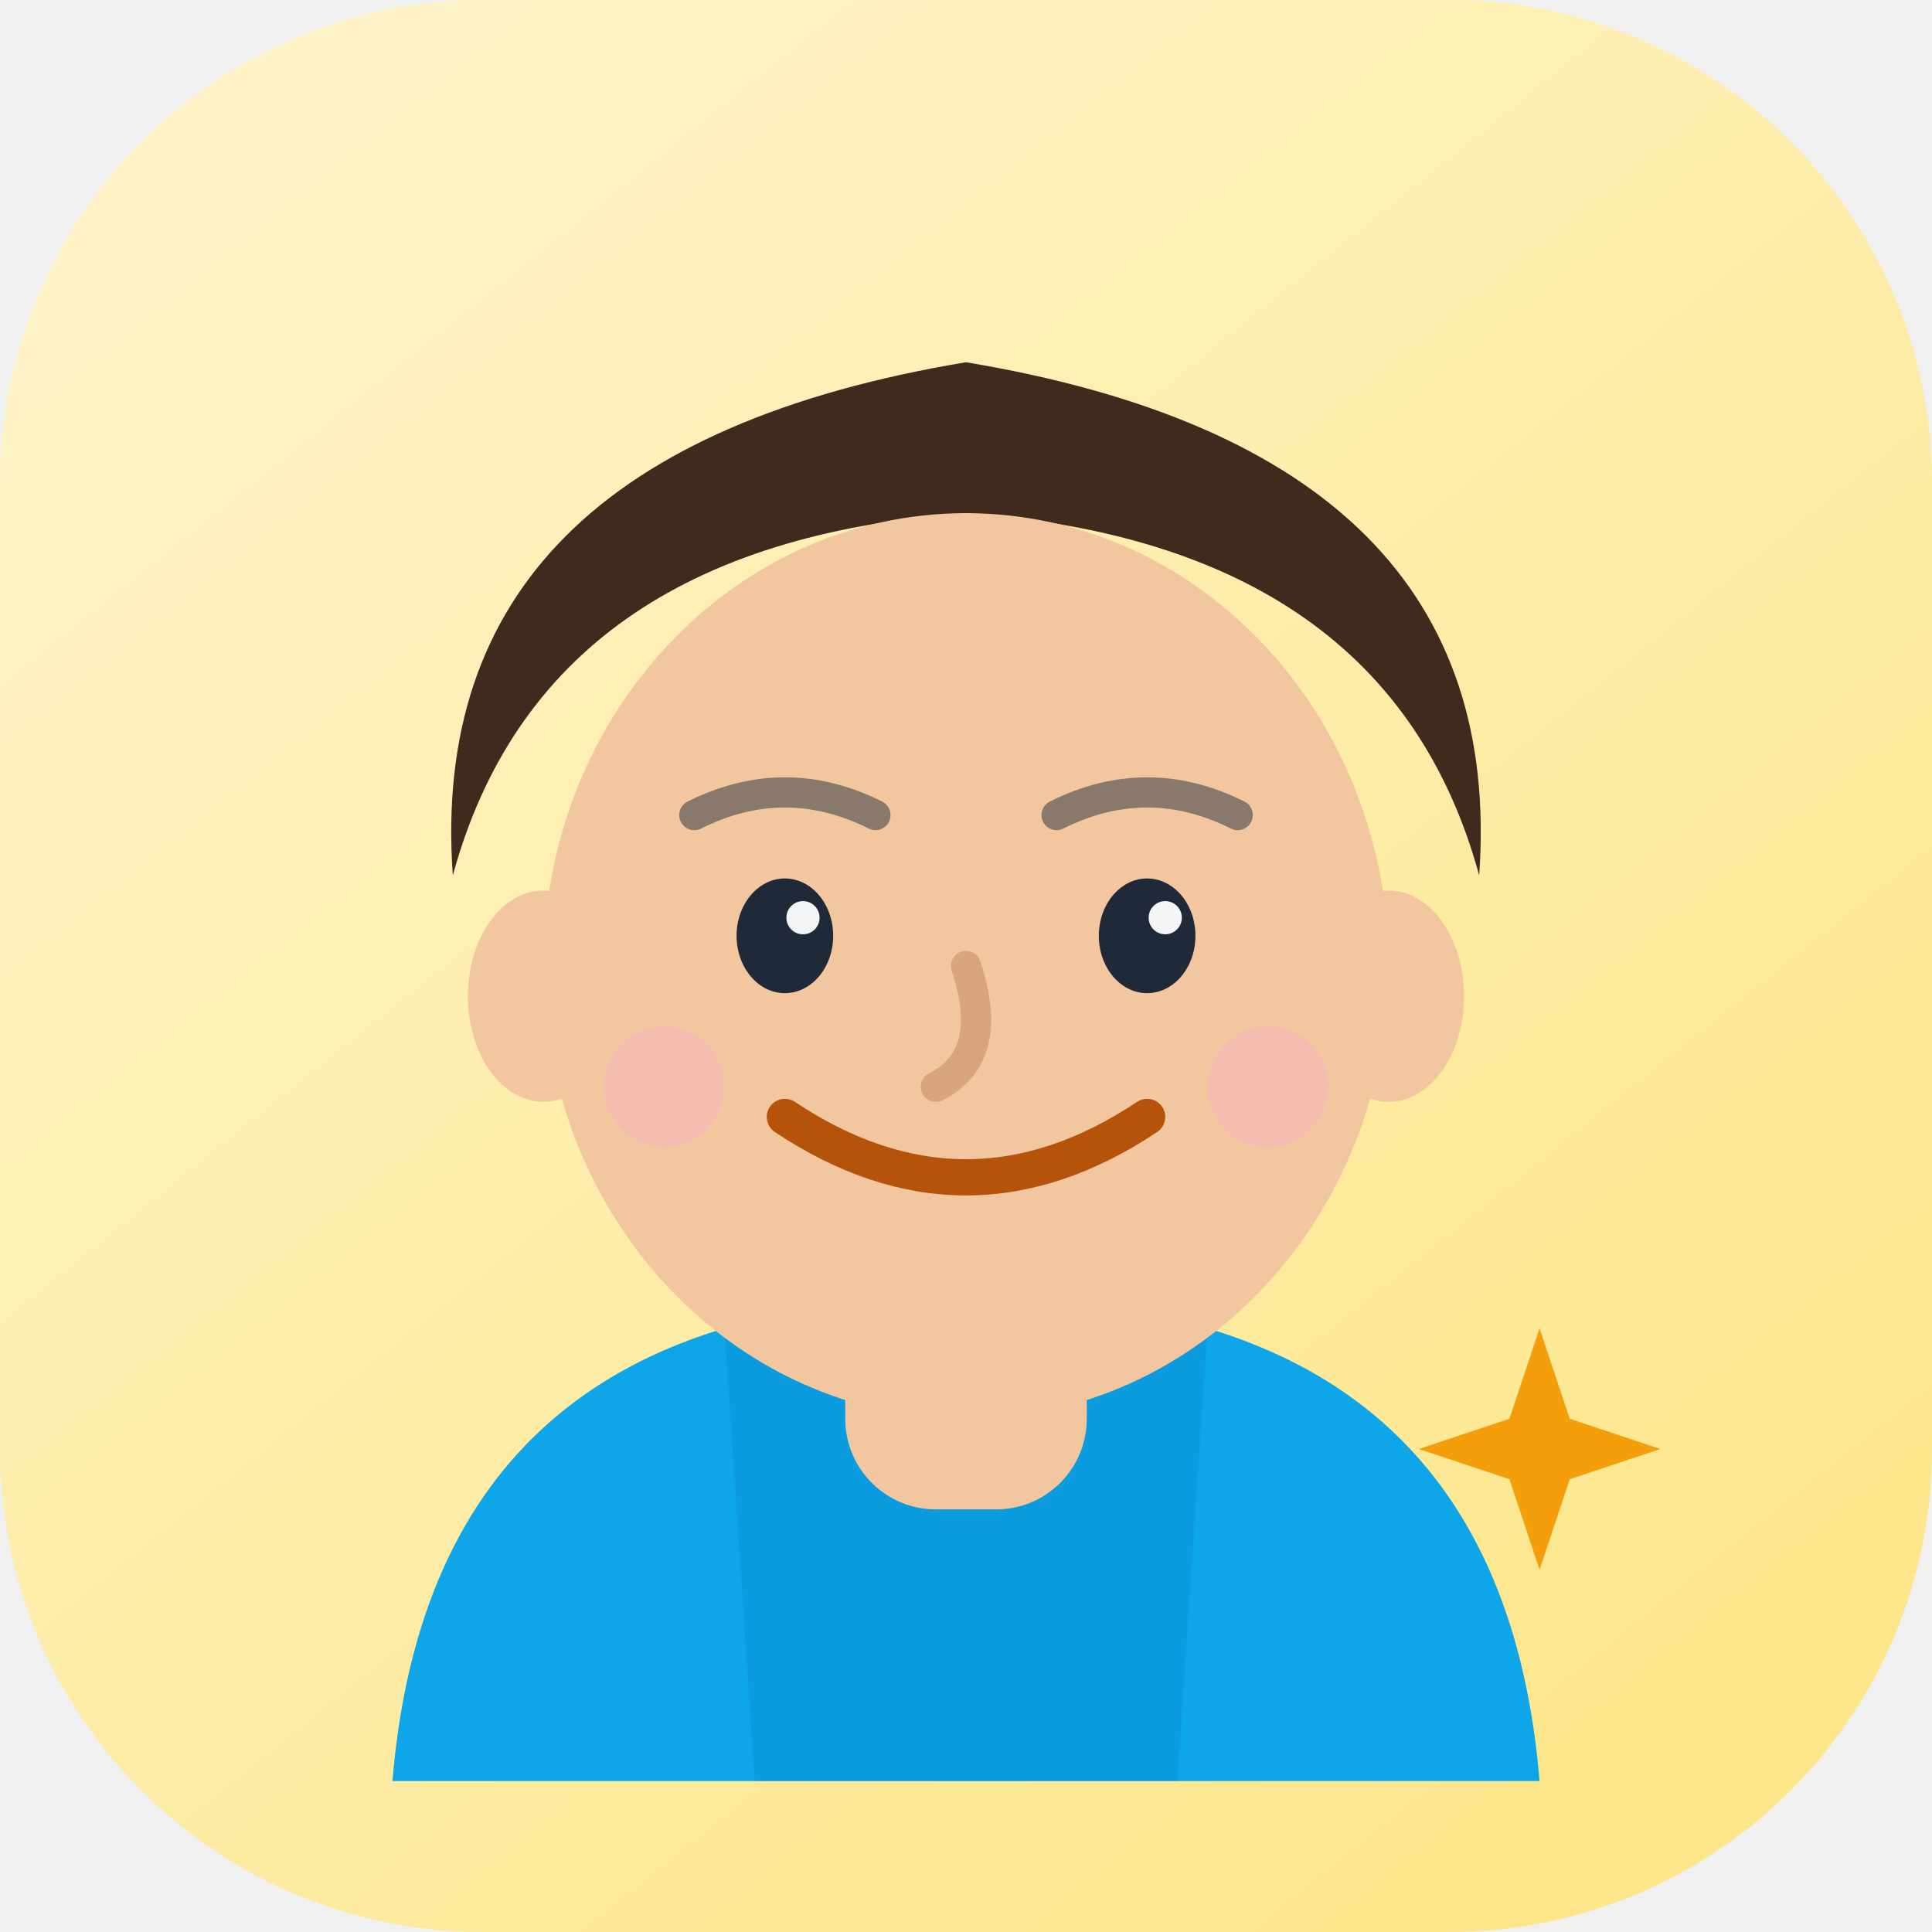
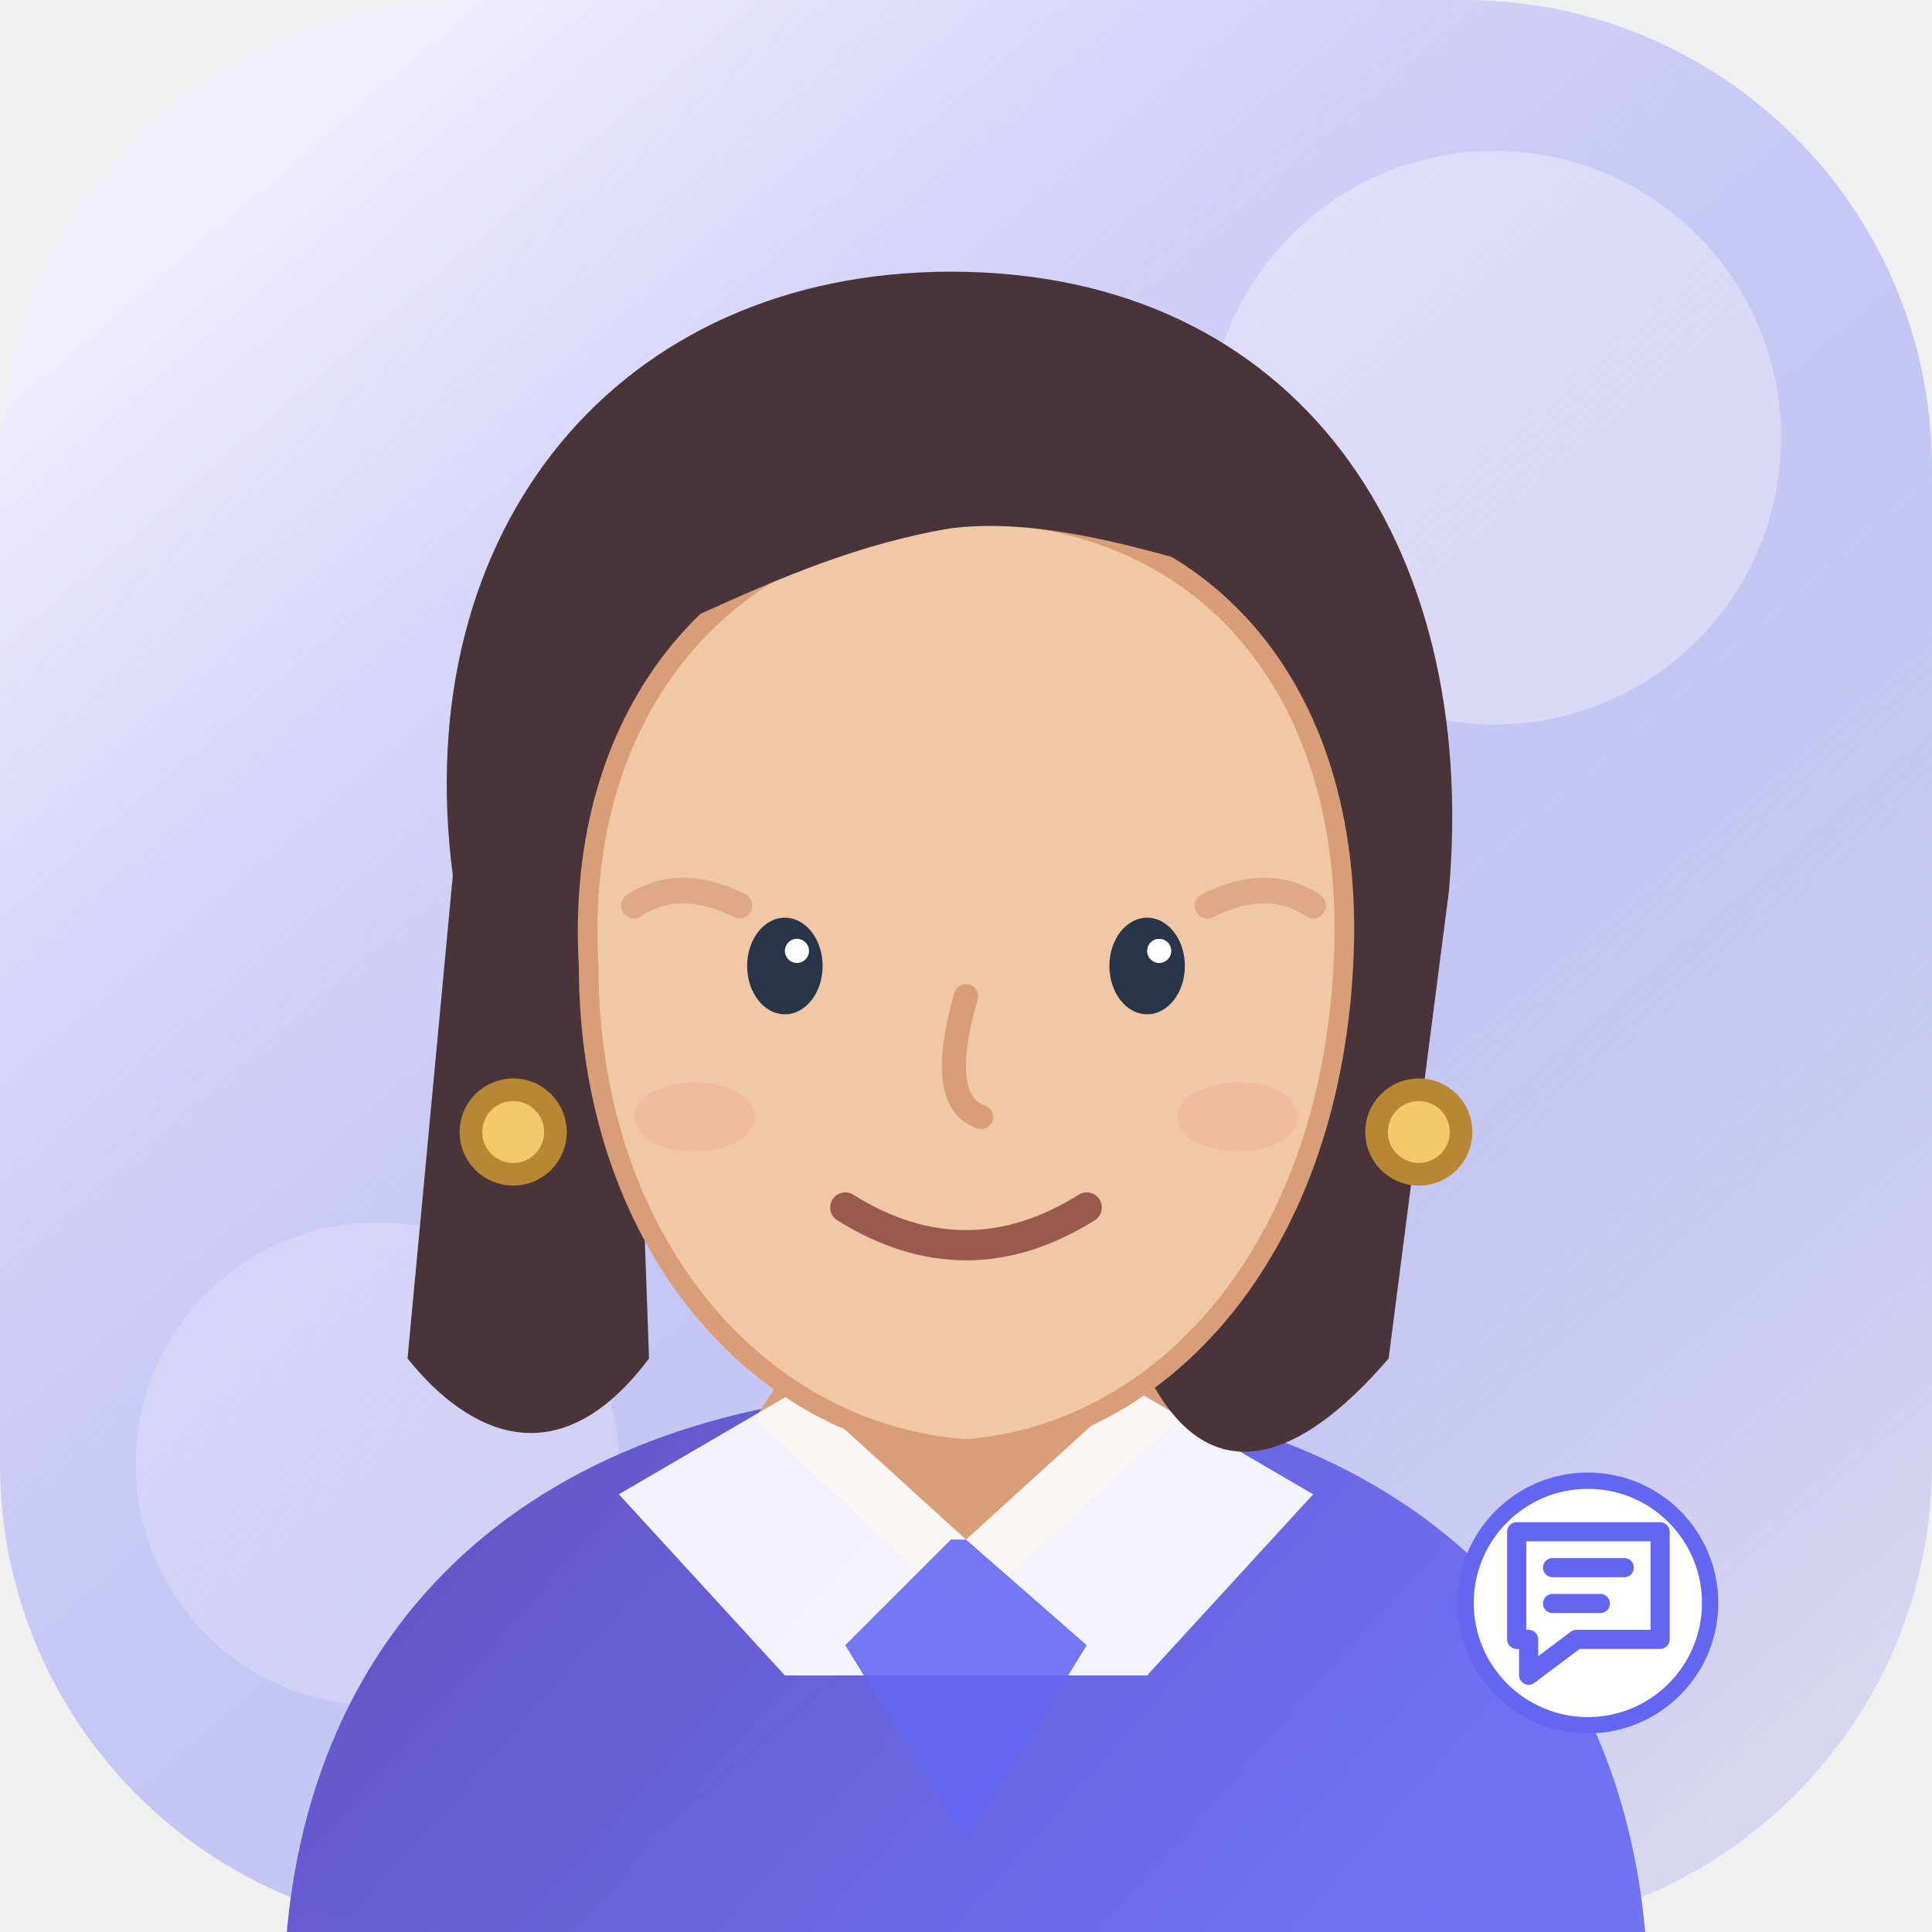
<svg xmlns="http://www.w3.org/2000/svg" viewBox="0 0 128 128" role="img" aria-label="general-assistant">
  <defs>
-     <linearGradient id="bg-general-assistant" x1="20" y1="8" x2="110" y2="120" gradientUnits="userSpaceOnUse">
-       <stop stop-color="#FEF3C7" />
-       <stop offset="1" stop-color="#FDE68A" />
+     <linearGradient id="bg" x1="16" y1="10" x2="112" y2="122" gradientUnits="userSpaceOnUse">
+       <stop stop-color="#F1EFFF" />
+       <stop offset="1" stop-color="#6366F1" stop-opacity=".18" />
+     </linearGradient>
+     <linearGradient id="coat" x1="42" y1="86" x2="87" y2="126" gradientUnits="userSpaceOnUse">
+       <stop stop-color="#6556C7" />
+       <stop offset="1" stop-color="#6366F1" stop-opacity=".9" />
    </linearGradient>
  </defs>
-   <rect width="128" height="128" rx="32" fill="url(#bg-general-assistant)" />
-   <path d="M26 118 Q28 94 48 88 Q64 84 80 88 Q100 94 102 118 Z" fill="#0EA5E9" />
-   <path d="M48 88 Q64 96 80 88 L78 118 H50 Z" fill="#0284C7" opacity="0.28" />
-   <path d="M30 58 Q28 30 64 24 Q100 30 98 58 Q92 36 64 34 Q36 36 30 58Z" fill="#3F2A1D" />
-   <rect x="56" y="86" width="16" height="14" rx="6" fill="#F2C7A0" />
-   <ellipse cx="64" cy="64" rx="28" ry="30" fill="#F2C7A0" />
-   <ellipse cx="36" cy="66" rx="5" ry="7" fill="#F2C7A0" />
-   <ellipse cx="92" cy="66" rx="5" ry="7" fill="#F2C7A0" />
-   <ellipse cx="52" cy="62" rx="3.2" ry="3.8" fill="#1F2937" />
-   <ellipse cx="76" cy="62" rx="3.2" ry="3.8" fill="#1F2937" />
-   <circle cx="53.2" cy="60.8" r="1.1" fill="#fff" opacity="0.95" />
-   <circle cx="77.2" cy="60.8" r="1.1" fill="#fff" opacity="0.95" />
-   <path d="M46 54 Q52 51 58 54" fill="none" stroke="#1F2937" stroke-width="2" stroke-linecap="round" opacity="0.5" />
-   <path d="M70 54 Q76 51 82 54" fill="none" stroke="#1F2937" stroke-width="2" stroke-linecap="round" opacity="0.5" />
-   <path d="M64 64 Q66 70 62 72" fill="none" stroke="#C08457" stroke-width="2" stroke-linecap="round" opacity="0.5" />
-   <path d="M52 74 Q64 82 76 74" fill="none" stroke="#B45309" stroke-width="2.4" stroke-linecap="round" />
-   <circle cx="44" cy="72" r="4" fill="#F9A8D4" opacity="0.32" />
-   <circle cx="84" cy="72" r="4" fill="#F9A8D4" opacity="0.32" />
-   <g transform="translate(94,88)" fill="#F59E0B">
-     <path d="M8 0 L10 6 L16 8 L10 10 L8 16 L6 10 L0 8 L6 6 Z" />
+   <rect width="128" height="128" rx="31" fill="url(#bg)" />
+   <circle cx="99" cy="29" r="19" fill="#fff" opacity=".34" />
+   <circle cx="25" cy="97" r="16" fill="#fff" opacity=".2" />
+   <path d="M19 128c2-22 18-36 45-36s43 14 45 36z" fill="url(#coat)" />
+   <path d="M50 94l14 13 14-13-4-6H54z" fill="#D99D78" />
+   <path d="M53 92l11 10 11-10 12 7-11 12H52l-11-12z" fill="#fff" opacity=".92" />
+   <path d="M63 102l-7 7 8 13 8-13-8-7z" fill="#6366F1" opacity=".88" />
+   <path d="M30 58c-3-23 11-40 33-40 23 0 35 18 33 41l-4 31c-6 7-12 9-16 1l3-31c-2-15-9-21-17-21-11 0-19 9-20 23l1 28c-6 8-12 5-16 0z" fill="#49343A" />
+   <path d="M64 34C80 34 90 46 89 64 88 83 77 95 64 96 50 95 39 82 39 64 38 47 48 35 64 34z" fill="#F1C8A5" stroke="#D99D78" stroke-width="1.3" />
+   <path d="M42 60q3-2 7 0m31 0q4-2 7 0" fill="none" stroke="#D99D78" stroke-width="1.7" stroke-linecap="round" opacity=".72" />
+   <ellipse cx="52" cy="64" rx="2.5" ry="3.2" fill="#283447" />
+   <ellipse cx="76" cy="64" rx="2.5" ry="3.2" fill="#283447" />
+   <circle cx="52.8" cy="63" r=".8" fill="#fff" />
+   <circle cx="76.8" cy="63" r=".8" fill="#fff" />
+   <path d="M64 66q-2 7 1 8" fill="none" stroke="#D99D78" stroke-width="1.6" stroke-linecap="round" />
+   <path d="M56 80q8 5 16 0" fill="none" stroke="#9A594F" stroke-width="2" stroke-linecap="round" />
+   <ellipse cx="46" cy="74" rx="4" ry="2.3" fill="#E98783" opacity=".2" />
+   <ellipse cx="82" cy="74" rx="4" ry="2.3" fill="#E98783" opacity=".2" />
+   <path d="M30 47c7-18 20-25 35-24 13 1 23 7 29 19-13-4-23-8-31-7-12 2-21 9-33 12z" fill="#49343A" />
+   <g fill="#F4C96B" stroke="#B88735" stroke-width="1.5">
+     <circle cx="34" cy="75" r="2.8" />
+     <circle cx="94" cy="75" r="2.8" />
+   </g>
+   <g transform="translate(98 99) scale(.9)" fill="none" stroke="#6366F1" stroke-width="1.6" stroke-linecap="round" stroke-linejoin="round">
+     <circle cx="8" cy="8" r="9" fill="#fff" stroke-width="1.2" />
+     <g transform="translate(1 1) scale(.88)">
+       <path d="M2 2h12v9H7l-4 3v-3H2z" />
+       <path d="M5 5h6m-6 3h4" />
+     </g>
  </g>
</svg>
